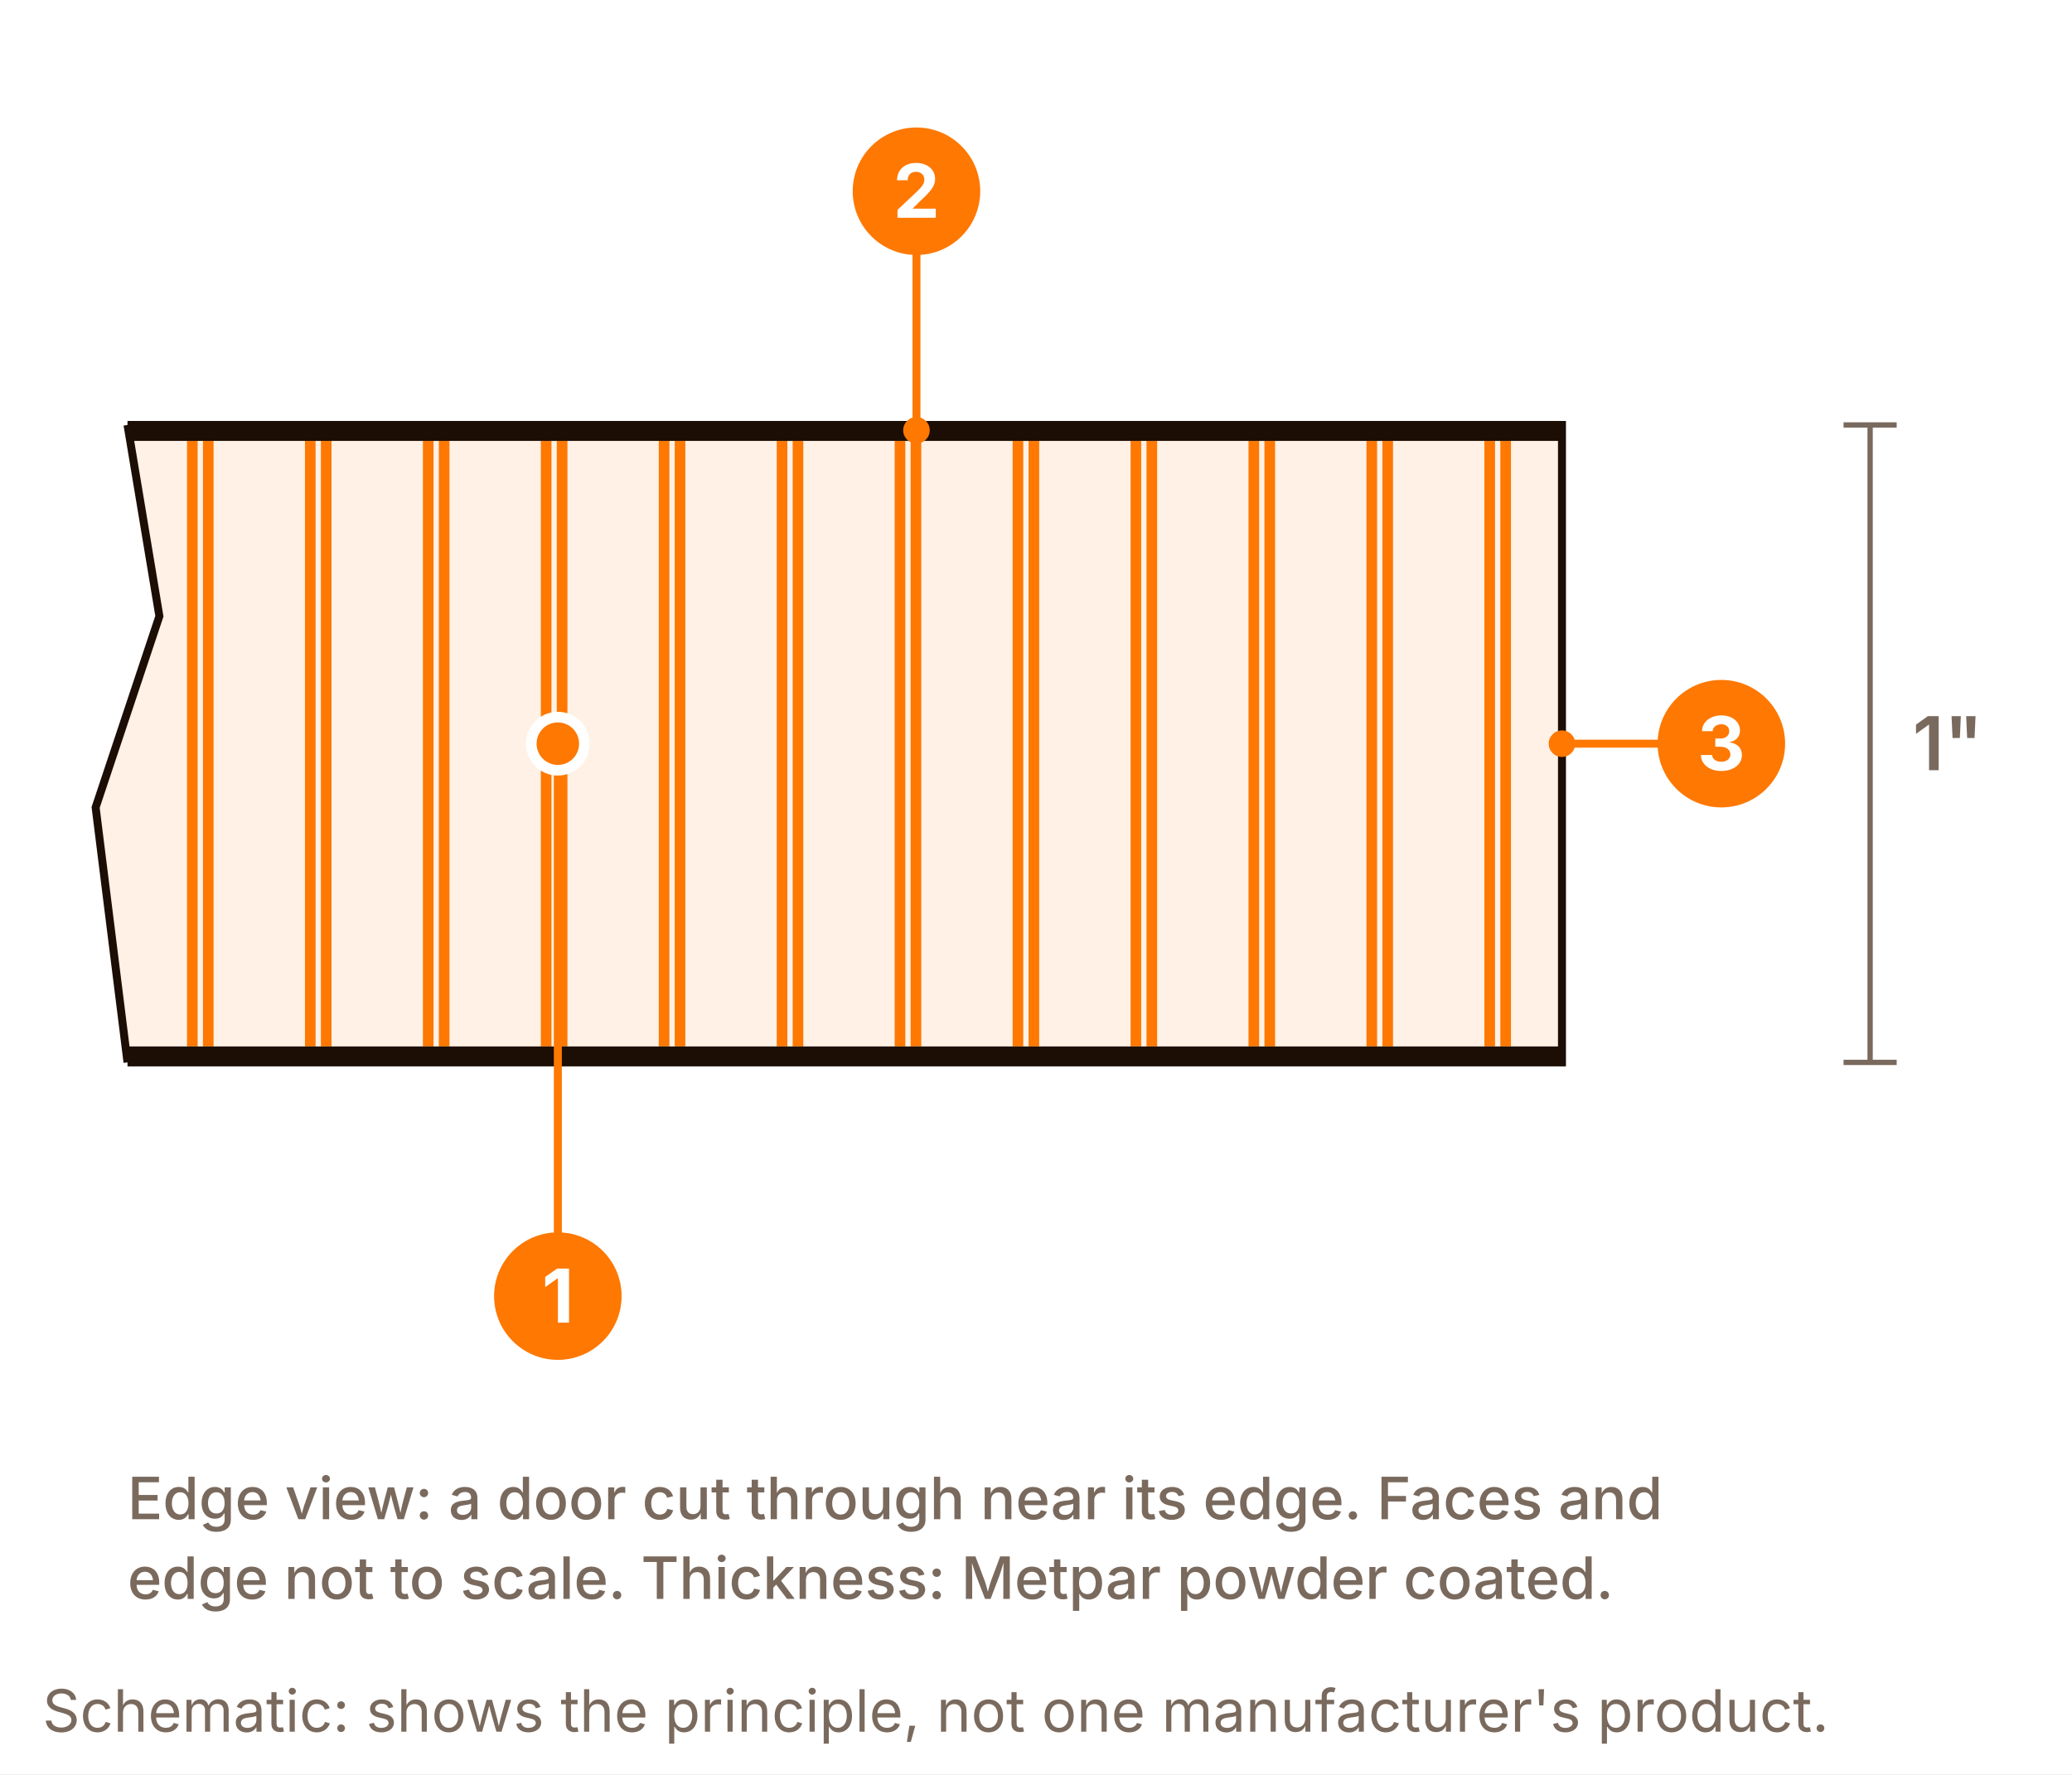
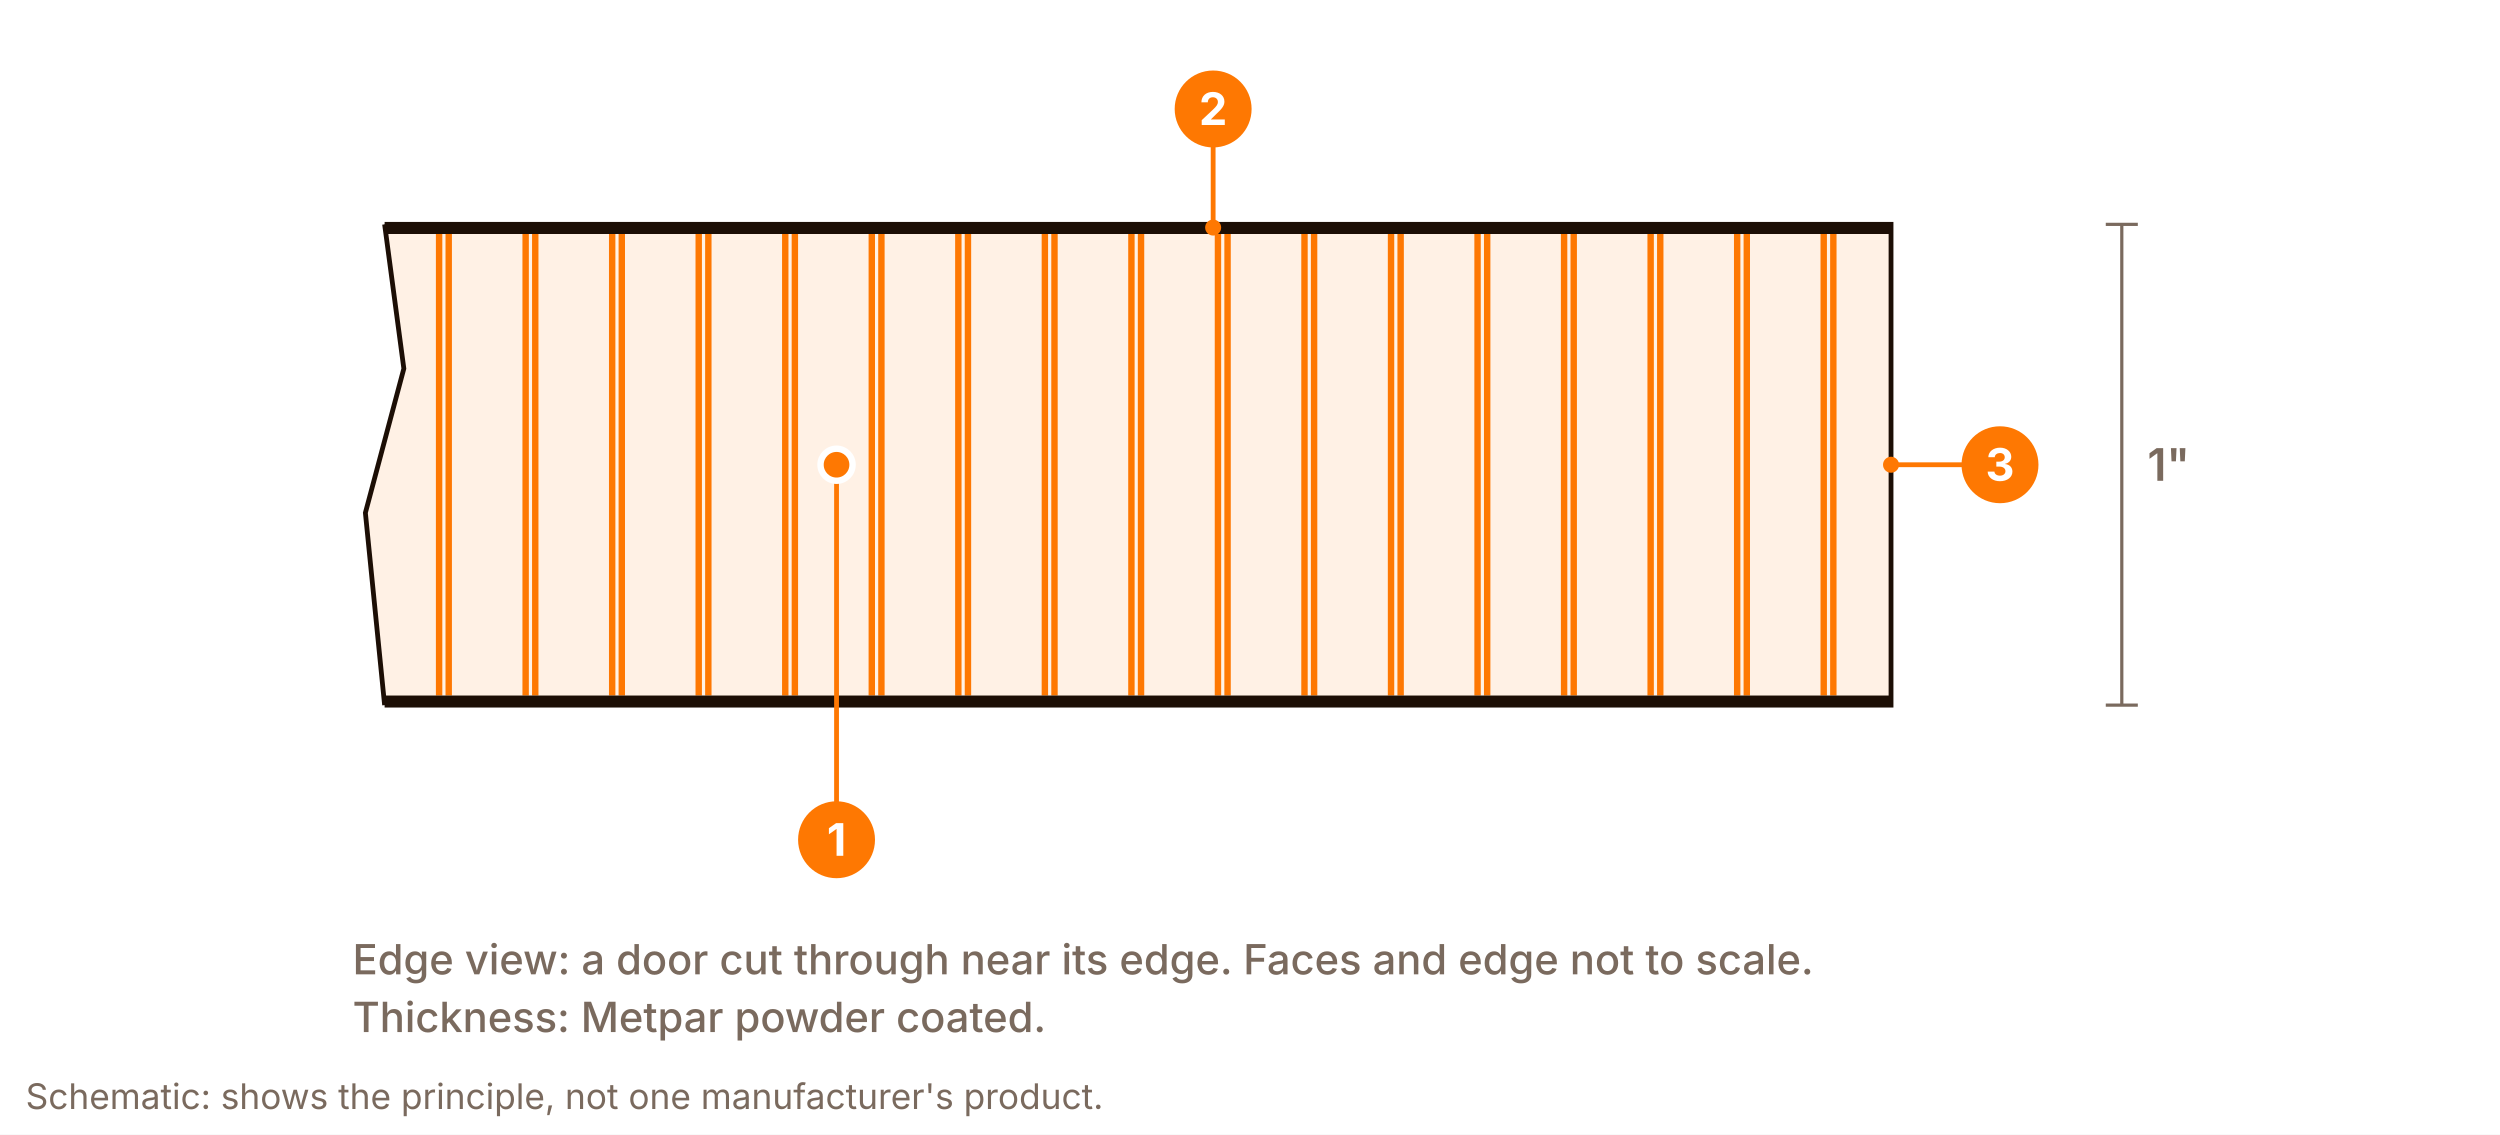
- <svg xmlns="http://www.w3.org/2000/svg" viewBox="0 0 390 334" width="390" height="334" role="img" aria-labelledby="t-material-section-powder-coated-steel d-material-section-powder-coated-steel" font-family="Inter, ui-sans-serif, system-ui, sans-serif">
+ <svg xmlns="http://www.w3.org/2000/svg" viewBox="0 0 780 354" width="780" height="354" role="img" aria-labelledby="t-material-section-powder-coated-steel d-material-section-powder-coated-steel" font-family="Inter, ui-sans-serif, system-ui, sans-serif">
  <defs>
    <pattern id="hatch-material-section-powder-coated-steel" width="8" height="8" patternUnits="userSpaceOnUse" patternTransform="rotate(45)">
      <rect width="8" height="8" fill="#f2f0ec" />
      <line x1="0" y1="0" x2="0" y2="8" stroke="#cfc7bc" stroke-width="1.5" />
    </pattern>
    <marker id="tick-material-section-powder-coated-steel" viewBox="0 0 10 10" refX="5" refY="5" markerWidth="8" markerHeight="8" orient="auto">
      <path d="M2 8 L8 2" stroke="#7a6a5e" stroke-width="1.5" />
    </marker>
  </defs>
-   <rect width="390" height="334" fill="#ffffff" />
-   <clipPath id="m-powder-coated-steel-24-80">
-     <path d="M24 80 L30 116 L18 152 L24 200 L294 200 L294 80 Z" />
+   <rect width="780" height="354" fill="#ffffff" />
+   <clipPath id="m-powder-coated-steel-120-70">
+     <path d="M120 70 L126 115 L114 160 L120 220 L590 220 L590 70 Z" />
  </clipPath>
-   <g clip-path="url(#m-powder-coated-steel-24-80)">
-     <rect x="14" y="80" width="280" height="120" fill="#fff1e5" stroke="none" stroke-width="1.5" />
-     <path d="M14.0 83 V197M17.0 83 V197M36.2 83 V197M39.2 83 V197M58.4 83 V197M61.4 83 V197M80.6 83 V197M83.6 83 V197M102.8 83 V197M105.8 83 V197M125.0 83 V197M128.0 83 V197M147.2 83 V197M150.2 83 V197M169.4 83 V197M172.4 83 V197M191.6 83 V197M194.6 83 V197M213.8 83 V197M216.8 83 V197M236.0 83 V197M239.0 83 V197M258.2 83 V197M261.2 83 V197M280.4 83 V197M283.4 83 V197" fill="none" stroke="#fe7802" stroke-width="2" />
-     <rect x="14" y="80" width="280" height="3" fill="#1c0e05" stroke="none" stroke-width="1.5" />
-     <rect x="14" y="197" width="280" height="3" fill="#1c0e05" stroke="none" stroke-width="1.5" />
+   <g clip-path="url(#m-powder-coated-steel-120-70)">
+     <rect x="110" y="70" width="480" height="150" fill="#fff1e5" stroke="none" stroke-width="1.5" />
+     <path d="M110.0 73 V217M113.0 73 V217M137.0 73 V217M140.0 73 V217M164.0 73 V217M167.0 73 V217M191.0 73 V217M194.0 73 V217M218.0 73 V217M221.0 73 V217M245.0 73 V217M248.0 73 V217M272.0 73 V217M275.0 73 V217M299.0 73 V217M302.0 73 V217M326.0 73 V217M329.0 73 V217M353.0 73 V217M356.0 73 V217M380.0 73 V217M383.0 73 V217M407.0 73 V217M410.0 73 V217M434.0 73 V217M437.0 73 V217M461.0 73 V217M464.0 73 V217M488.0 73 V217M491.0 73 V217M515.0 73 V217M518.0 73 V217M542.0 73 V217M545.0 73 V217M569.0 73 V217M572.0 73 V217" fill="none" stroke="#fe7802" stroke-width="2" />
+     <rect x="110" y="70" width="480" height="3" fill="#1c0e05" stroke="none" stroke-width="1.5" />
+     <rect x="110" y="217" width="480" height="3" fill="#1c0e05" stroke="none" stroke-width="1.5" />
  </g>
-   <path d="M24 80 L30 116 L18 152 L24 200 M24 80 L294 80 L294 200 L24 200" fill="none" stroke="#1c0e05" stroke-width="1.5" />
-   <line x1="172.5" y1="36" x2="172.5" y2="81" stroke="#fe7802" stroke-width="1.5" />
-   <circle cx="172.5" cy="81" r="2.5" fill="#fe7802" />
-   <circle cx="172.5" cy="36" r="12" fill="#fe7802" />
-   <text x="172.5" y="41" font-size="14" font-weight="700" fill="#fff" text-anchor="middle">2</text>
-   <line x1="324" y1="140" x2="294" y2="140" stroke="#fe7802" stroke-width="1.5" />
-   <circle cx="294" cy="140" r="2.5" fill="#fe7802" />
-   <circle cx="324" cy="140" r="12" fill="#fe7802" />
-   <text x="324" y="145" font-size="14" font-weight="700" fill="#fff" text-anchor="middle">3</text>
-   <line x1="105" y1="244" x2="105" y2="140" stroke="#fe7802" stroke-width="1.5" />
-   <circle cx="105" cy="140" r="2.5" fill="#fe7802" />
-   <circle cx="105" cy="244" r="12" fill="#fe7802" />
-   <text x="105" y="249" font-size="14" font-weight="700" fill="#fff" text-anchor="middle">1</text>
-   <circle cx="105" cy="140" r="5" fill="#fe7802" stroke="#fff" stroke-width="2" />
-   <line x1="352" y1="80" x2="352" y2="200" stroke="#7a6a5e" stroke-width="1" />
-   <line x1="347" y1="80" x2="357" y2="80" stroke="#7a6a5e" stroke-width="1" />
-   <line x1="347" y1="200" x2="357" y2="200" stroke="#7a6a5e" stroke-width="1" />
-   <text x="360" y="145" font-size="14" font-weight="600" fill="#7a6a5e" text-anchor="start">1"</text>
-   <text x="24" y="286" font-size="11" font-weight="500" fill="#7a6a5e" text-anchor="start">Edge view: a door cut through near its edge. Faces and</text>
-   <text x="24" y="301" font-size="11" font-weight="500" fill="#7a6a5e" text-anchor="start">edge not to scale. Thickness: Metpar powder coated.</text>
-   <text x="8" y="326" font-size="11" fill="#7a6a5e">Schematic: shows the principle, not one manufacturer's product.</text>
+   <path d="M120 70 L126 115 L114 160 L120 220 M120 70 L590 70 L590 220 L120 220" fill="none" stroke="#1c0e05" stroke-width="1.5" />
+   <line x1="378.5" y1="34" x2="378.5" y2="71" stroke="#fe7802" stroke-width="1.5" />
+   <circle cx="378.5" cy="71" r="2.5" fill="#fe7802" />
+   <circle cx="378.5" cy="34" r="12" fill="#fe7802" />
+   <text x="378.5" y="39" font-size="14" font-weight="700" fill="#fff" text-anchor="middle">2</text>
+   <line x1="624" y1="145" x2="590" y2="145" stroke="#fe7802" stroke-width="1.5" />
+   <circle cx="590" cy="145" r="2.5" fill="#fe7802" />
+   <circle cx="624" cy="145" r="12" fill="#fe7802" />
+   <text x="624" y="150" font-size="14" font-weight="700" fill="#fff" text-anchor="middle">3</text>
+   <line x1="261" y1="262" x2="261" y2="145" stroke="#fe7802" stroke-width="1.5" />
+   <circle cx="261" cy="145" r="2.5" fill="#fe7802" />
+   <circle cx="261" cy="262" r="12" fill="#fe7802" />
+   <text x="261" y="267" font-size="14" font-weight="700" fill="#fff" text-anchor="middle">1</text>
+   <circle cx="261" cy="145" r="5" fill="#fe7802" stroke="#fff" stroke-width="2" />
+   <line x1="662" y1="70" x2="662" y2="220" stroke="#7a6a5e" stroke-width="1" />
+   <line x1="657" y1="70" x2="667" y2="70" stroke="#7a6a5e" stroke-width="1" />
+   <line x1="657" y1="220" x2="667" y2="220" stroke="#7a6a5e" stroke-width="1" />
+   <text x="670" y="150" font-size="14" font-weight="600" fill="#7a6a5e" text-anchor="start">1"</text>
+   <text x="110" y="304" font-size="13" font-weight="500" fill="#7a6a5e" text-anchor="start">Edge view: a door cut through near its edge. Faces and edge not to scale.</text>
+   <text x="110" y="322" font-size="13" font-weight="500" fill="#7a6a5e" text-anchor="start">Thickness: Metpar powder coated.</text>
+   <text x="8" y="346" font-size="11" fill="#7a6a5e">Schematic: shows the principle, not one manufacturer's product.</text>
</svg>
